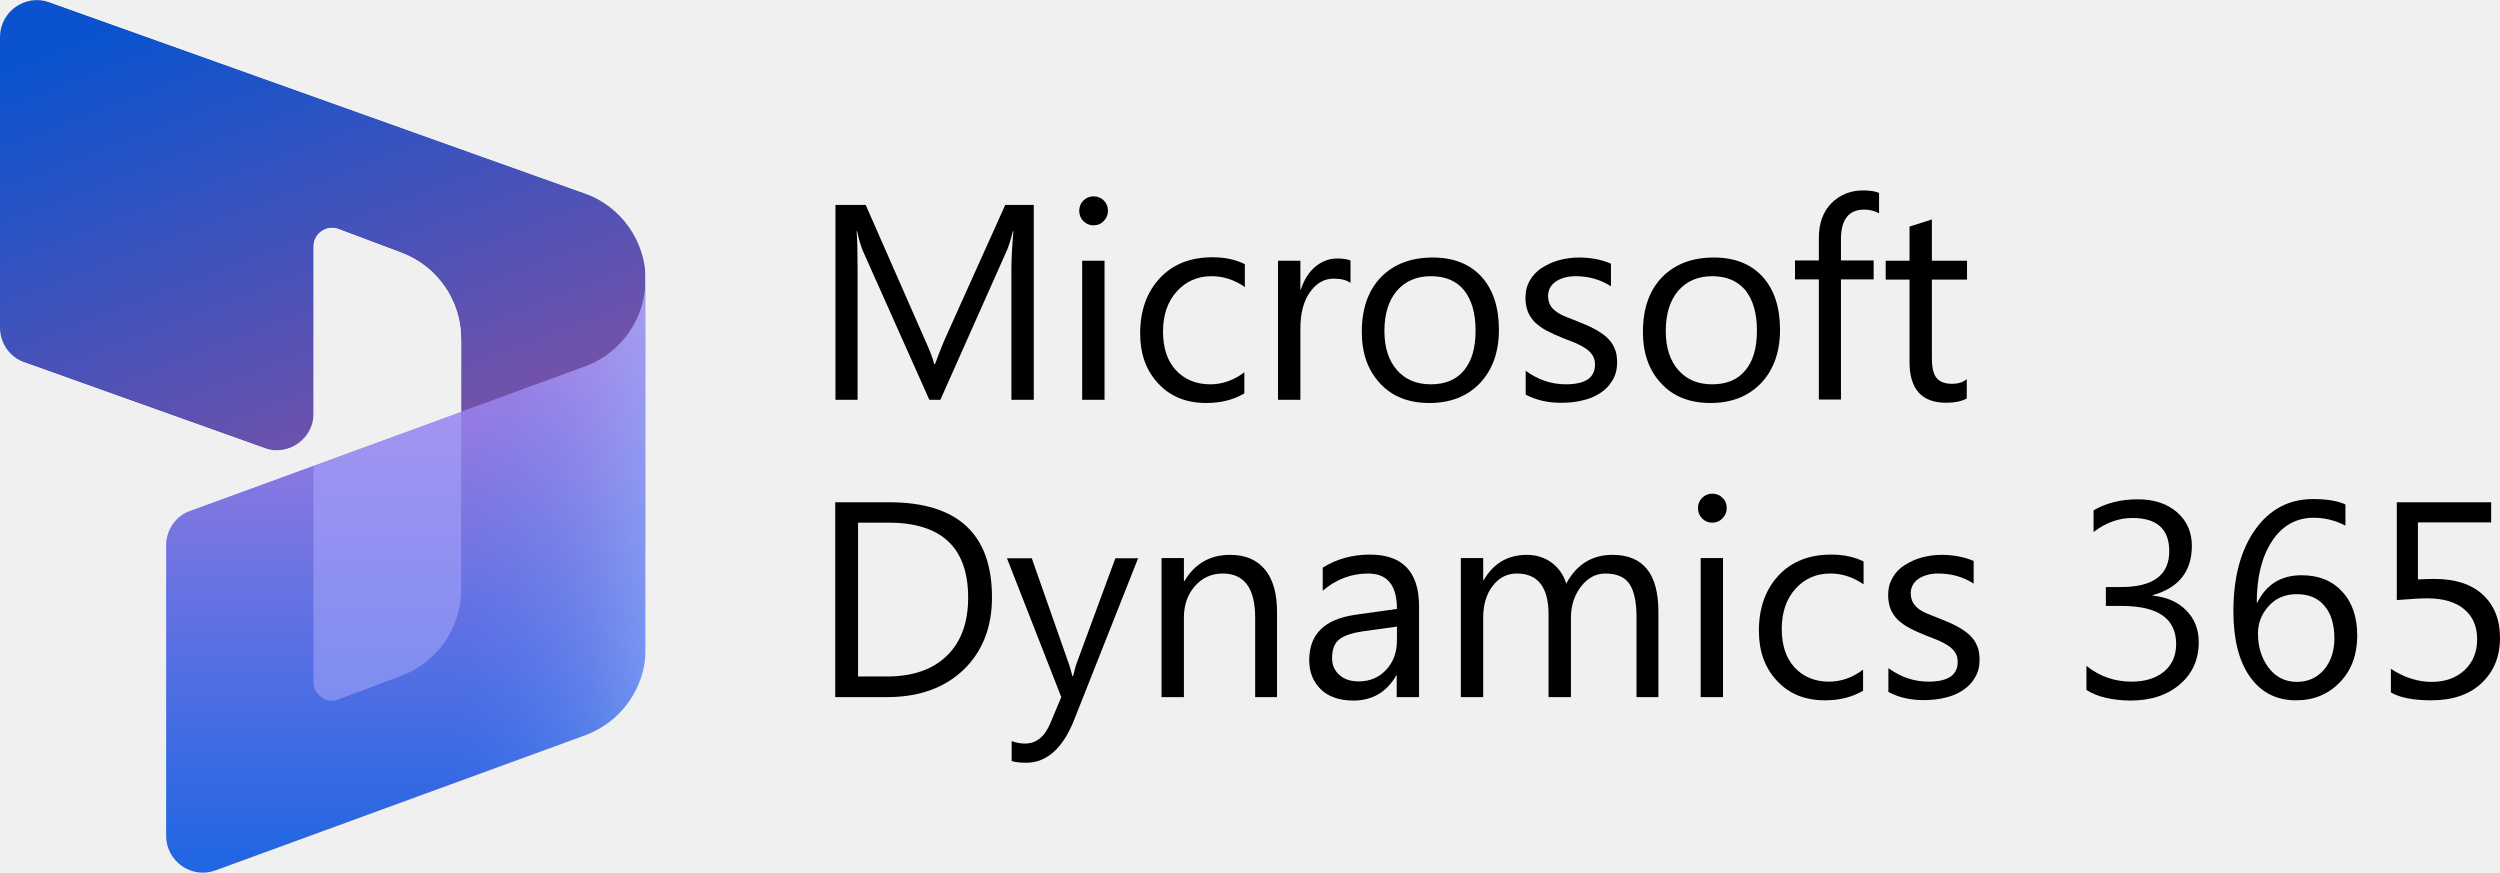
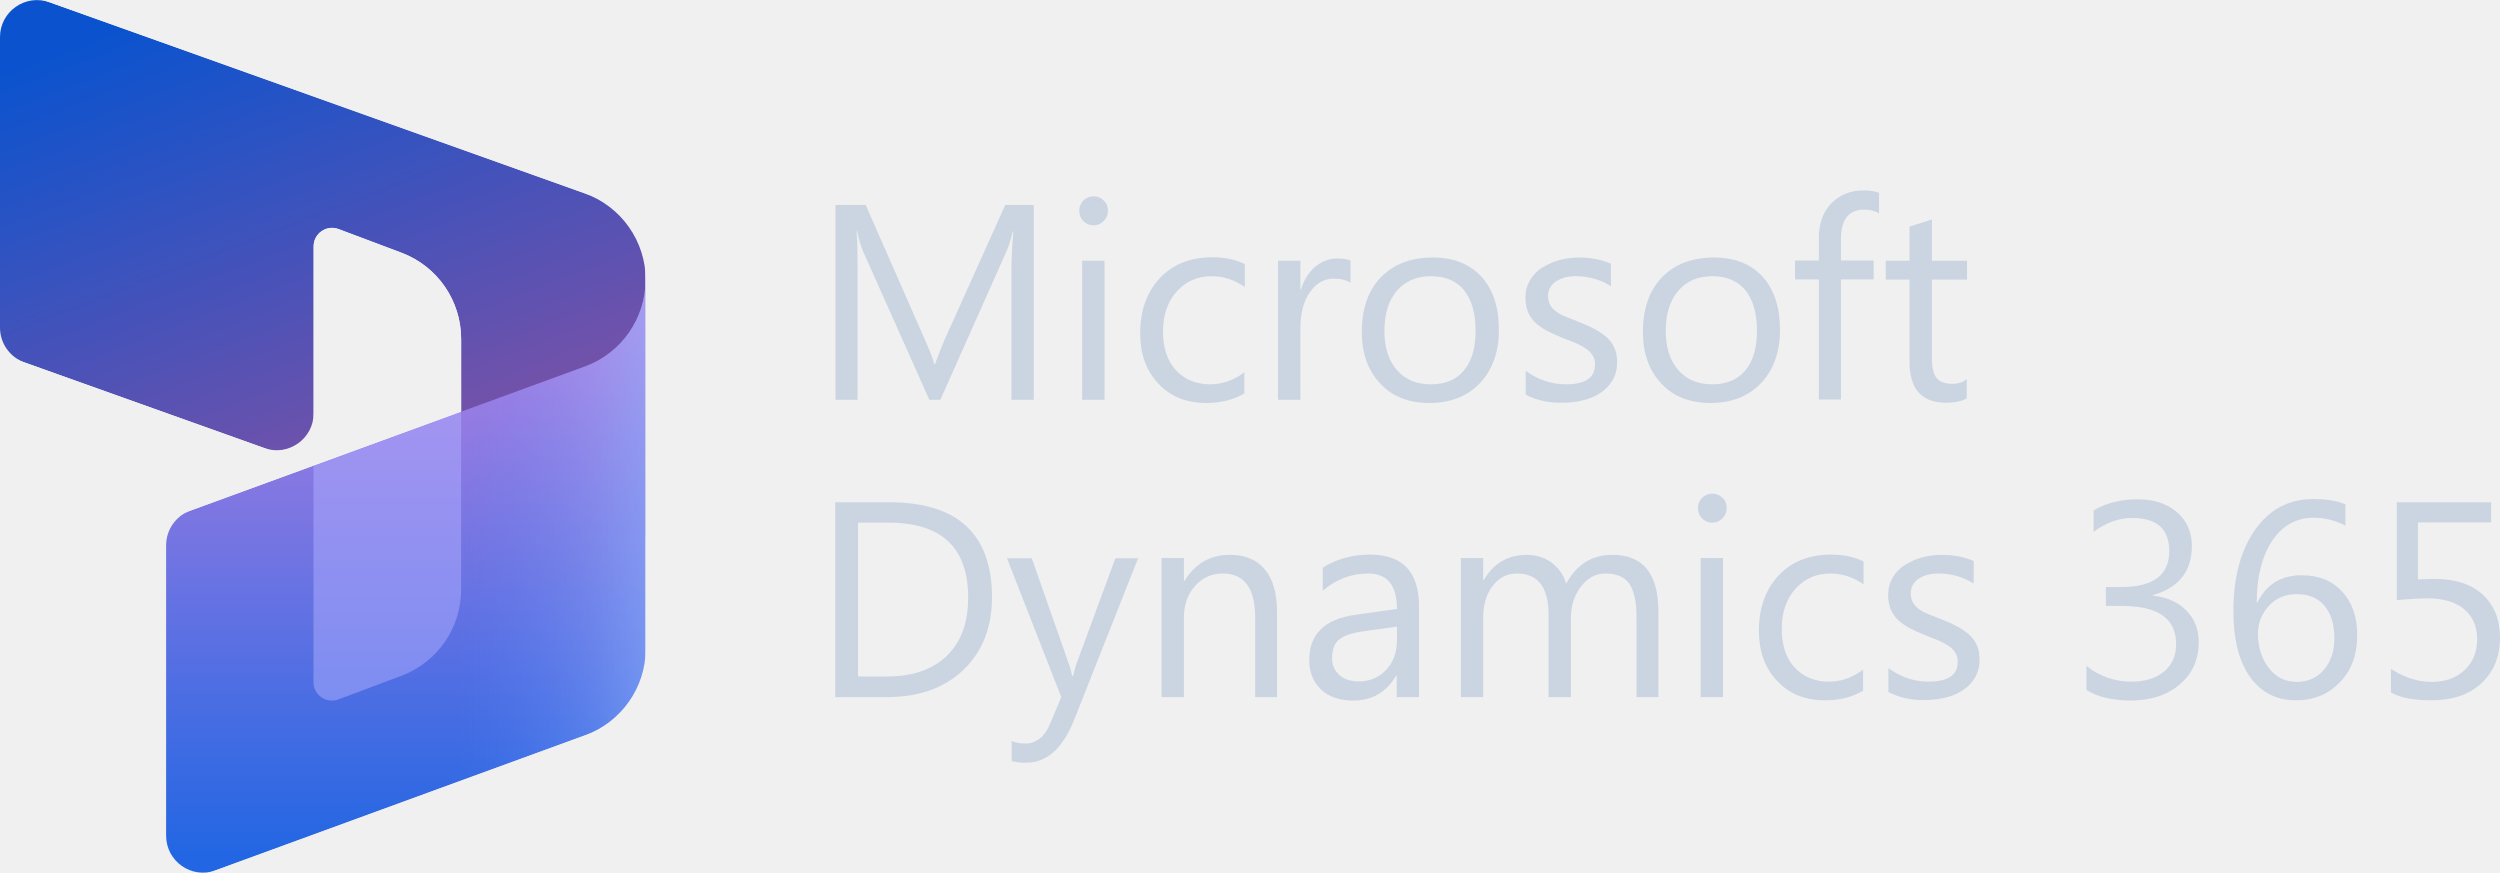
- <svg xmlns="http://www.w3.org/2000/svg" viewBox="0 0 1017.4 355.1">
+ <svg xmlns="http://www.w3.org/2000/svg" fill="#cbd5e1" viewBox="0 0 1017.4 355.1">
  <style type="text/css">
		.st97{fill-opacity:0.32;}
		.st99{fill-opacity:0.24;}
		.st105{fill:#FFFFFF;filter:url(#Adobe_OpacityMaskFilter);}
		.st106{mask:url(#mask0_00000045600482063877763850000018203340017490944154_);}
		.st110{opacity:0.5;fill:#B0ADFF;enable-background:new ;}
	</style>
  <g name="logo">
    <g style="clip-path:url(#SVGID_00000134227339461458493900000007223171829834478471_);" transform="scale(6.107) translate(-380.11 -18.62)">
      <defs>
        <filter id="Adobe_OpacityMaskFilter" filterUnits="userSpaceOnUse" x="380.11" y="17.59" width="43.02" height="61.46">
          <feColorMatrix type="matrix" values="1 0 0 0 0 0 1 0 0 0 0 0 1 0 0 0 0 0 1 0" />
        </filter>
      </defs>
      <mask maskUnits="userSpaceOnUse" x="380.11" y="17.59" width="43.02" height="61.46" id="mask0_00000045600482063877763850000018203340017490944154_">
        <path class="st105" d="M 423.14,37.29 C 423.14,34.69 421.51,32.38 419.06,31.5 L 383.4,18.77 C 381.8,18.2 380.11,19.39 380.11,21.09 L 380.11,40.45 C 380.11,41.49 380.76,42.42 381.74,42.77 L 397.72,48.48 C 399.32,49.05 401.01,47.86 401.01,46.16 L 401.01,35.03 C 401.01,34.17 401.87,33.58 402.67,33.88 L 406.86,35.46 C 409.26,36.36 410.84,38.65 410.84,41.21 L 410.84,46.05 L 392.79,52.65 C 391.82,53.0 391.18,53.93 391.18,54.96 L 391.18,74.31 C 391.18,76.02 392.88,77.21 394.48,76.62 L 419.1,67.62 C 421.52,66.73 423.14,64.43 423.14,61.85 L 423.14,37.29" />
      </mask>
      <g class="st106">
        <linearGradient id="SVGID_00000178883601381428405910000004453646959259357576_" gradientUnits="userSpaceOnUse" x1="394.265" y1="1016.113" x2="405.704" y2="986.169" gradientTransform="matrix(1 0 0 -1 0 1034.416)">
          <stop offset="0" style="stop-color:#0B53CE" />
          <stop offset="1" style="stop-color:#7252AA" />
        </linearGradient>
        <path style="fill:url(#SVGID_00000178883601381428405910000004453646959259357576_);" d="M 380.11,17.59 L 423.13,32.95 L 423.13,54.05 C 423.13,55.75 421.45,56.94 419.85,56.37 L 410.84,53.15 L 410.84,41.21 C 410.84,38.65 409.25,36.36 406.86,35.46 L 402.67,33.89 C 401.87,33.59 401.01,34.18 401.01,35.04 L 401.01,49.65 L 380.11,42.19 L 380.11,17.59" />
        <g>
          <path class="st99" d="M 423.13,37.51 L 423.13,37.51 C 423.13,40.09 421.52,42.4 419.09,43.29 L 391.17,53.49 L 391.17,78.07 L 423.13,66.39 L 423.13,37.51 L 423.13,37.51" />
        </g>
        <g>
          <path class="st97" d="M 423.13,38.49 L 423.13,38.49 C 423.13,41.07 421.52,43.38 419.09,44.27 L 391.17,54.47 L 391.17,79.05 L 423.13,67.37 L 423.13,38.49 L 423.13,38.49" />
        </g>
        <linearGradient id="SVGID_00000179628340029762393520000007800217176999640496_" gradientUnits="userSpaceOnUse" x1="407.156" y1="958.749" x2="407.156" y2="994.442" gradientTransform="matrix(1 0 0 -1 0 1034.416)">
          <stop offset="0" style="stop-color:#2266E3" />
          <stop offset="1" style="stop-color:#AE7FE2" />
        </linearGradient>
        <path style="fill:url(#SVGID_00000179628340029762393520000007800217176999640496_);" d="M 423.13,37.26 L 423.13,37.26 C 423.13,39.84 421.52,42.15 419.09,43.04 L 391.17,53.24 L 391.17,77.82 L 423.13,66.14 L 423.13,37.26 L 423.13,37.26" />
        <linearGradient id="SVGID_00000127737009981319319640000004625573773135000728_" gradientUnits="userSpaceOnUse" x1="423.135" y1="976.875" x2="410.89" y2="976.875" gradientTransform="matrix(1 0 0 -1 0 1034.416)">
          <stop offset="0" style="stop-color:#94B9FF" />
          <stop offset="0.288" style="stop-color:#94B9FF;stop-opacity:0.524" />
          <stop offset="1" style="stop-color:#538FFF;stop-opacity:0" />
        </linearGradient>
        <path style="opacity:0.5;fill:url(#SVGID_00000127737009981319319640000004625573773135000728_);enable-background:new ;" d="M 423.13,37.26 L 423.13,37.26 C 423.13,39.84 421.52,42.15 419.09,43.04 L 391.17,53.24 L 391.17,77.82 L 423.13,66.14 L 423.13,37.26 L 423.13,37.26" />
        <path class="st110" d="M 410.84,46.06 L 401.0,49.66 L 401.0,64.08 C 401.0,64.94 401.86,65.53 402.66,65.23 L 406.86,63.65 C 409.26,62.75 410.84,60.46 410.84,57.9 L 410.84,46.06 L 410.84,46.06" />
      </g>
    </g>
    <g class="st66" name="Microsoft">
      <path d="M 420.8,162.7 L 411.6,162.7 L 411.6,109.5 C 411.6,105.3 411.9,100.2 412.4,94.1 L 412.2,94.1 C 411.3,97.7 410.5,100.2 409.8,101.8 L 382.7,162.7 L 378.2,162.7 L 351.2,102.2 C 350.4,100.4 349.6,97.7 348.8,94.1 L 348.6,94.1 C 348.9,97.3 349.0,102.4 349.0,109.6 L 349.0,162.7 L 340.0,162.7 L 340.0,83.4 L 352.3,83.4 L 376.6,138.7 C 378.5,142.9 379.7,146.1 380.2,148.2 L 380.5,148.2 C 382.1,143.9 383.4,140.6 384.3,138.5 L 409.1,83.4 L 420.7,83.4 L 420.7,162.7 L 420.8,162.7" />
      <path d="M 445.0,91.7 C 443.4,91.7 442.0,91.1 440.9,90.0 C 439.8,88.9 439.2,87.5 439.2,85.8 C 439.2,84.1 439.8,82.7 440.9,81.6 C 442.0,80.5 443.4,79.9 445.0,79.9 C 446.7,79.9 448.1,80.5 449.2,81.6 C 450.3,82.7 450.9,84.1 450.9,85.8 C 450.9,87.4 450.3,88.8 449.2,89.9 C 448.1,91.1 446.7,91.7 445.0,91.7 M 449.5,162.7 L 440.4,162.7 L 440.4,106.1 L 449.5,106.1 L 449.5,162.7" />
      <path d="M 506.4,160.1 C 502.0,162.7 496.9,164.0 490.9,164.0 C 482.8,164.0 476.3,161.4 471.4,156.1 C 466.4,150.8 464.0,144.0 464.0,135.7 C 464.0,126.4 466.7,118.9 472.0,113.2 C 477.3,107.5 484.5,104.7 493.4,104.7 C 498.4,104.7 502.8,105.6 506.6,107.5 L 506.6,116.8 C 502.4,113.9 497.9,112.4 493.1,112.4 C 487.3,112.4 482.6,114.5 478.9,118.6 C 475.2,122.7 473.3,128.2 473.3,134.9 C 473.3,141.5 475.0,146.8 478.5,150.6 C 482.0,154.4 486.7,156.4 492.5,156.4 C 497.4,156.4 502.1,154.8 506.4,151.5 L 506.4,160.1 L 506.4,160.1" />
      <path d="M 549.7,115.2 C 548.1,114.0 545.8,113.4 542.8,113.4 C 538.9,113.4 535.7,115.2 533.1,118.9 C 530.5,122.5 529.2,127.5 529.2,133.8 L 529.2,162.7 L 520.1,162.7 L 520.1,106.1 L 529.2,106.1 L 529.2,117.8 L 529.4,117.8 C 530.7,113.8 532.7,110.7 535.3,108.5 C 538.0,106.3 540.9,105.2 544.2,105.2 C 546.6,105.2 548.4,105.5 549.6,106.0 L 549.6,115.2 L 549.7,115.2" />
      <path d="M 581.7,164.0 C 573.3,164.0 566.6,161.4 561.7,156.1 C 556.7,150.8 554.2,143.8 554.2,135.1 C 554.2,125.6 556.8,118.2 562.0,112.8 C 567.2,107.5 574.2,104.8 583.1,104.8 C 591.5,104.8 598.1,107.4 602.9,112.6 C 607.6,117.8 610.0,125.0 610.0,134.2 C 610.0,143.2 607.4,150.5 602.3,155.9 C 597.2,161.3 590.3,164.0 581.7,164.0 M 582.3,112.4 C 576.5,112.4 571.9,114.4 568.5,118.3 C 565.1,122.3 563.4,127.7 563.4,134.7 C 563.4,141.4 565.1,146.7 568.5,150.6 C 571.9,154.5 576.5,156.4 582.3,156.4 C 588.2,156.4 592.7,154.5 595.8,150.7 C 599.0,146.9 600.5,141.5 600.5,134.5 C 600.5,127.4 598.9,122.0 595.8,118.1 C 592.7,114.3 588.2,112.4 582.3,112.4" />
      <path d="M 620.9,160.6 L 620.9,150.9 C 625.8,154.5 631.3,156.4 637.2,156.4 C 645.2,156.4 649.1,153.7 649.1,148.4 C 649.1,146.9 648.8,145.6 648.1,144.6 C 647.4,143.5 646.5,142.6 645.3,141.8 C 644.1,141.0 642.8,140.3 641.2,139.6 C 639.6,139.0 637.9,138.3 636.1,137.6 C 633.6,136.6 631.4,135.6 629.5,134.6 C 627.6,133.6 626.0,132.4 624.7,131.2 C 623.4,129.9 622.5,128.5 621.8,126.9 C 621.2,125.3 620.8,123.4 620.8,121.2 C 620.8,118.5 621.4,116.2 622.6,114.1 C 623.8,112.1 625.4,110.3 627.5,109.0 C 629.6,107.7 631.8,106.6 634.4,105.9 C 637.0,105.2 639.7,104.8 642.4,104.8 C 647.3,104.8 651.7,105.6 655.6,107.3 L 655.6,116.5 C 651.4,113.8 646.6,112.4 641.2,112.4 C 639.5,112.4 638.0,112.6 636.6,113.0 C 635.2,113.4 634.1,113.9 633.1,114.6 C 632.1,115.3 631.4,116.1 630.8,117.1 C 630.3,118.1 630.0,119.2 630.0,120.3 C 630.0,121.8 630.3,123.0 630.8,124.0 C 631.3,125.0 632.1,125.9 633.2,126.7 C 634.2,127.5 635.5,128.2 637.0,128.8 C 638.5,129.4 640.2,130.1 642.0,130.8 C 644.5,131.8 646.8,132.7 648.7,133.8 C 650.7,134.8 652.4,136.0 653.8,137.2 C 655.2,138.5 656.3,139.9 657.0,141.6 C 657.8,143.3 658.1,145.2 658.1,147.5 C 658.1,150.3 657.5,152.7 656.2,154.8 C 655.0,156.9 653.3,158.6 651.3,159.9 C 649.2,161.3 646.9,162.3 644.2,162.9 C 641.5,163.6 638.7,163.9 635.7,163.9 C 630.3,164.0 625.2,162.9 620.9,160.6" />
      <path d="M 696.1,164.0 C 687.7,164.0 681.0,161.4 676.1,156.1 C 671.1,150.8 668.6,143.8 668.6,135.1 C 668.6,125.6 671.2,118.2 676.4,112.8 C 681.6,107.5 688.6,104.8 697.5,104.8 C 705.9,104.8 712.5,107.4 717.3,112.6 C 722.0,117.8 724.4,125.0 724.4,134.2 C 724.4,143.2 721.8,150.5 716.7,155.9 C 711.5,161.3 704.7,164.0 696.1,164.0 M 696.8,112.4 C 691.0,112.4 686.4,114.4 683.0,118.3 C 679.6,122.3 677.9,127.7 677.9,134.7 C 677.9,141.4 679.6,146.7 683.0,150.6 C 686.4,154.5 691.0,156.4 696.8,156.4 C 702.7,156.4 707.2,154.5 710.3,150.7 C 713.5,146.9 715.0,141.5 715.0,134.5 C 715.0,127.4 713.4,122.0 710.3,118.1 C 707.1,114.3 702.6,112.4 696.8,112.4" />
      <path d="M 764.7,86.8 C 762.9,85.8 760.9,85.3 758.7,85.3 C 752.4,85.3 749.2,89.3 749.2,97.3 L 749.2,106.0 L 762.5,106.0 L 762.5,113.7 L 749.2,113.7 L 749.2,162.6 L 740.2,162.6 L 740.2,113.7 L 730.5,113.7 L 730.5,106.0 L 740.2,106.0 L 740.2,96.8 C 740.2,90.9 741.9,86.2 745.3,82.7 C 748.7,79.3 753.0,77.5 758.1,77.5 C 760.9,77.5 763.1,77.8 764.7,78.5 L 764.7,86.8" />
      <path d="M 800.5,162.1 C 798.4,163.3 795.5,163.9 792.0,163.9 C 782.1,163.9 777.1,158.4 777.1,147.3 L 777.1,113.8 L 767.4,113.8 L 767.4,106.1 L 777.1,106.1 L 777.1,92.2 L 786.2,89.3 L 786.2,106.1 L 800.5,106.1 L 800.5,113.8 L 786.2,113.8 L 786.2,145.7 C 786.2,149.5 786.8,152.2 788.1,153.8 C 789.4,155.4 791.5,156.2 794.5,156.2 C 796.8,156.2 798.8,155.6 800.4,154.3 L 800.4,162.1 L 800.5,162.1" />
    </g>
    <g class="st66" name="Dynamics_365">
      <path d="M 339.9,283.7 L 339.9,204.4 L 361.8,204.4 C 389.7,204.4 403.7,217.3 403.7,243.1 C 403.7,255.3 399.8,265.2 392.1,272.6 C 384.3,280.0 374.0,283.7 360.9,283.7 L 339.9,283.7 M 349.2,212.8 L 349.2,275.3 L 361.0,275.3 C 371.4,275.3 379.5,272.5 385.3,266.9 C 391.1,261.3 394.0,253.4 394.0,243.2 C 394.0,222.9 383.2,212.7 361.6,212.7 L 349.2,212.7 L 349.2,212.8" />
      <path d="M 463.2,227.1 L 437.2,292.8 C 432.6,304.5 426.0,310.4 417.6,310.4 C 415.2,310.4 413.3,310.2 411.7,309.7 L 411.7,301.6 C 413.7,302.3 415.4,302.6 417.1,302.6 C 421.7,302.6 425.1,299.9 427.4,294.4 L 431.9,283.7 L 409.8,227.2 L 419.9,227.2 L 435.2,270.8 C 435.4,271.4 435.8,272.8 436.4,275.1 L 436.7,275.1 C 436.9,274.2 437.3,272.8 437.8,270.9 L 453.9,227.2 L 463.2,227.2 L 463.2,227.1" />
      <path d="M 519.9,283.7 L 510.8,283.7 L 510.8,251.4 C 510.8,239.4 506.4,233.4 497.6,233.4 C 493.1,233.4 489.3,235.1 486.3,238.5 C 483.3,241.9 481.8,246.2 481.8,251.4 L 481.8,283.7 L 472.7,283.7 L 472.7,227.1 L 481.8,227.1 L 481.8,236.5 L 482.0,236.5 C 486.3,229.3 492.5,225.8 500.6,225.8 C 506.8,225.8 511.5,227.8 514.8,231.8 C 518.1,235.8 519.7,241.6 519.7,249.1 L 519.7,283.7 L 519.9,283.7" />
      <path d="M 577.5,283.7 L 568.4,283.7 L 568.4,274.9 L 568.2,274.9 C 564.3,281.7 558.4,285.1 550.8,285.1 C 545.2,285.1 540.7,283.6 537.6,280.6 C 534.5,277.6 532.8,273.7 532.8,268.7 C 532.8,258.1 539.0,252.0 551.5,250.2 L 568.5,247.8 C 568.5,238.2 564.6,233.4 556.8,233.4 C 550.0,233.4 543.8,235.7 538.3,240.4 L 538.3,231.0 C 543.9,227.5 550.3,225.7 557.5,225.7 C 570.8,225.7 577.5,232.7 577.5,246.8 L 577.5,283.7 M 568.5,255.0 L 554.8,256.9 C 550.6,257.5 547.4,258.5 545.3,260.0 C 543.2,261.5 542.1,264.1 542.1,267.9 C 542.1,270.7 543.1,272.9 545.1,274.7 C 547.1,276.5 549.7,277.3 553.0,277.3 C 557.5,277.3 561.2,275.7 564.1,272.6 C 567.0,269.5 568.5,265.5 568.5,260.6 L 568.5,255.0 L 568.5,255.0" />
      <path d="M 675.0,283.7 L 666.0,283.7 L 666.0,251.2 C 666.0,244.9 665.0,240.4 663.1,237.6 C 661.2,234.8 657.9,233.4 653.3,233.4 C 649.4,233.4 646.1,235.2 643.4,238.7 C 640.7,242.2 639.3,246.5 639.3,251.4 L 639.3,283.7 L 630.2,283.7 L 630.2,250.1 C 630.2,239.0 625.9,233.4 617.3,233.4 C 613.3,233.4 610.0,235.1 607.5,238.4 C 604.9,241.7 603.6,246.1 603.6,251.4 L 603.6,283.7 L 594.5,283.7 L 594.5,227.1 L 603.6,227.1 L 603.6,236.1 L 603.8,236.1 C 607.8,229.2 613.7,225.8 621.4,225.8 C 625.3,225.8 628.6,226.9 631.5,229.0 C 634.4,231.2 636.3,234.0 637.4,237.5 C 641.6,229.7 647.9,225.8 656.2,225.8 C 668.7,225.8 674.9,233.5 674.9,248.9 L 674.9,283.7 L 675.0,283.7" />
      <path d="M 696.8,212.7 C 695.2,212.7 693.8,212.1 692.7,211.0 C 691.6,209.9 691.0,208.5 691.0,206.8 C 691.0,205.1 691.6,203.7 692.7,202.6 C 693.8,201.5 695.2,200.9 696.8,200.9 C 698.5,200.9 699.9,201.5 701.0,202.6 C 702.2,203.7 702.7,205.1 702.7,206.8 C 702.7,208.4 702.1,209.8 701.0,210.9 C 699.9,212.1 698.5,212.7 696.8,212.7 M 701.2,283.7 L 692.1,283.7 L 692.1,227.1 L 701.2,227.1 L 701.2,283.7" />
      <path d="M 758.2,281.1 C 753.8,283.7 748.7,285.0 742.7,285.0 C 734.6,285.0 728.1,282.4 723.2,277.1 C 718.2,271.8 715.8,265.0 715.8,256.7 C 715.8,247.4 718.5,239.9 723.8,234.2 C 729.1,228.5 736.3,225.7 745.2,225.7 C 750.2,225.7 754.6,226.6 758.4,228.5 L 758.4,237.8 C 754.2,234.9 749.7,233.4 744.9,233.4 C 739.1,233.4 734.4,235.5 730.7,239.6 C 727.0,243.7 725.1,249.2 725.1,255.9 C 725.1,262.5 726.8,267.8 730.3,271.6 C 733.8,275.4 738.5,277.4 744.3,277.4 C 749.2,277.4 753.9,275.8 758.2,272.5 L 758.2,281.1" />
      <path d="M 768.5,281.6 L 768.5,271.9 C 773.4,275.5 778.9,277.4 784.8,277.4 C 792.8,277.4 796.7,274.7 796.7,269.4 C 796.7,267.9 796.4,266.6 795.7,265.6 C 795.0,264.5 794.1,263.6 792.9,262.8 C 791.7,262.0 790.4,261.3 788.8,260.6 C 787.2,260.0 785.5,259.3 783.7,258.6 C 781.2,257.6 779.0,256.6 777.1,255.6 C 775.2,254.6 773.6,253.4 772.3,252.2 C 771.0,250.9 770.1,249.5 769.4,247.9 C 768.8,246.3 768.4,244.4 768.4,242.2 C 768.4,239.5 769.0,237.2 770.2,235.1 C 771.4,233.0 773.0,231.3 775.1,230.0 C 777.2,228.7 779.4,227.6 782.0,226.9 C 784.6,226.2 787.3,225.8 790.0,225.8 C 794.9,225.8 799.3,226.6 803.2,228.3 L 803.2,237.5 C 799.0,234.8 794.2,233.4 788.8,233.4 C 787.1,233.4 785.6,233.6 784.2,234.0 C 782.8,234.4 781.7,234.9 780.7,235.6 C 779.7,236.3 779.0,237.1 778.4,238.1 C 777.9,239.1 777.6,240.2 777.6,241.3 C 777.6,242.8 777.9,244.0 778.4,245.0 C 778.9,246.0 779.7,246.9 780.7,247.7 C 781.7,248.5 783.0,249.2 784.5,249.8 C 786.0,250.4 787.7,251.1 789.5,251.8 C 792.0,252.8 794.3,253.7 796.2,254.8 C 798.2,255.8 799.9,257.0 801.3,258.2 C 802.7,259.5 803.8,260.9 804.5,262.6 C 805.3,264.3 805.6,266.2 805.6,268.5 C 805.6,271.3 805.0,273.7 803.7,275.8 C 802.5,277.9 800.8,279.6 798.8,280.9 C 796.7,282.3 794.4,283.3 791.7,283.9 C 789.0,284.6 786.2,284.9 783.2,284.9 C 777.8,285.0 772.8,283.9 768.5,281.6" />
      <path d="M 849.1,280.8 L 849.1,271.0 C 854.5,275.3 860.6,277.4 867.5,277.4 C 873.0,277.4 877.4,276.0 880.7,273.3 C 884.0,270.5 885.6,266.8 885.6,262.1 C 885.6,251.7 878.2,246.6 863.5,246.6 L 857.0,246.6 L 857.0,238.9 L 863.2,238.9 C 876.3,238.9 882.8,234.0 882.8,224.3 C 882.8,215.3 877.8,210.8 867.8,210.8 C 862.2,210.8 857.0,212.7 852.0,216.5 L 852.0,207.7 C 857.1,204.7 863.1,203.2 870.0,203.2 C 876.7,203.2 882.0,205.0 886.0,208.5 C 890.0,212.0 892.0,216.6 892.0,222.1 C 892.0,232.5 886.7,239.2 876.1,242.2 L 876.1,242.4 C 881.8,243.0 886.4,245.0 889.7,248.4 C 893.1,251.8 894.8,256.2 894.8,261.3 C 894.8,268.4 892.2,274.2 887.1,278.5 C 882.0,282.9 875.3,285.1 866.9,285.1 C 859.5,285.0 853.5,283.6 849.1,280.8" />
      <path d="M 954.5,205.3 L 954.5,213.9 C 950.4,211.8 946.1,210.7 941.6,210.7 C 934.6,210.7 928.9,213.8 924.7,220.1 C 920.5,226.4 918.4,234.8 918.4,245.3 L 918.6,245.3 C 922.3,237.8 928.3,234.1 936.7,234.1 C 943.6,234.1 949.1,236.3 953.2,240.8 C 957.3,245.2 959.3,251.2 959.3,258.6 C 959.3,266.4 957.0,272.7 952.3,277.6 C 947.6,282.5 941.7,285.0 934.4,285.0 C 926.4,285.0 920.2,281.8 915.7,275.5 C 911.2,269.2 908.9,260.3 908.9,248.8 C 908.9,234.9 911.9,223.8 917.8,215.5 C 923.7,207.2 931.6,203.1 941.3,203.1 C 946.9,203.1 951.3,203.8 954.5,205.3 M 934.7,241.8 C 930.0,241.8 926.2,243.4 923.3,246.6 C 920.4,249.8 918.9,253.5 918.9,257.8 C 918.9,263.2 920.3,267.8 923.2,271.7 C 926.1,275.5 929.9,277.5 934.7,277.5 C 939.3,277.5 943.0,275.8 945.8,272.5 C 948.6,269.2 950.0,264.9 950.0,259.8 C 950.0,254.2 948.7,249.8 946.0,246.6 C 943.4,243.4 939.6,241.8 934.7,241.8" />
      <path d="M 973.0,281.8 L 973.0,272.2 C 978.4,275.7 983.9,277.5 989.5,277.5 C 995.1,277.5 999.6,275.9 1003.0,272.7 C 1006.4,269.5 1008.1,265.3 1008.1,260.1 C 1008.1,254.9 1006.3,250.8 1002.8,247.9 C 999.3,245.0 994.3,243.5 987.8,243.5 C 985.6,243.5 981.4,243.7 975.4,244.2 L 975.4,204.4 L 1013.8,204.4 L 1013.8,212.6 L 984.0,212.6 L 984.0,235.8 C 986.4,235.7 988.7,235.6 990.7,235.6 C 999.2,235.6 1005.7,237.7 1010.4,242.0 C 1015.0,246.3 1017.4,252.1 1017.4,259.5 C 1017.4,267.2 1014.9,273.3 1009.9,278.0 C 1004.9,282.7 998.1,285.0 989.4,285.0 C 982.1,285.0 976.6,283.9 973.0,281.8" />
    </g>
  </g>
</svg>
